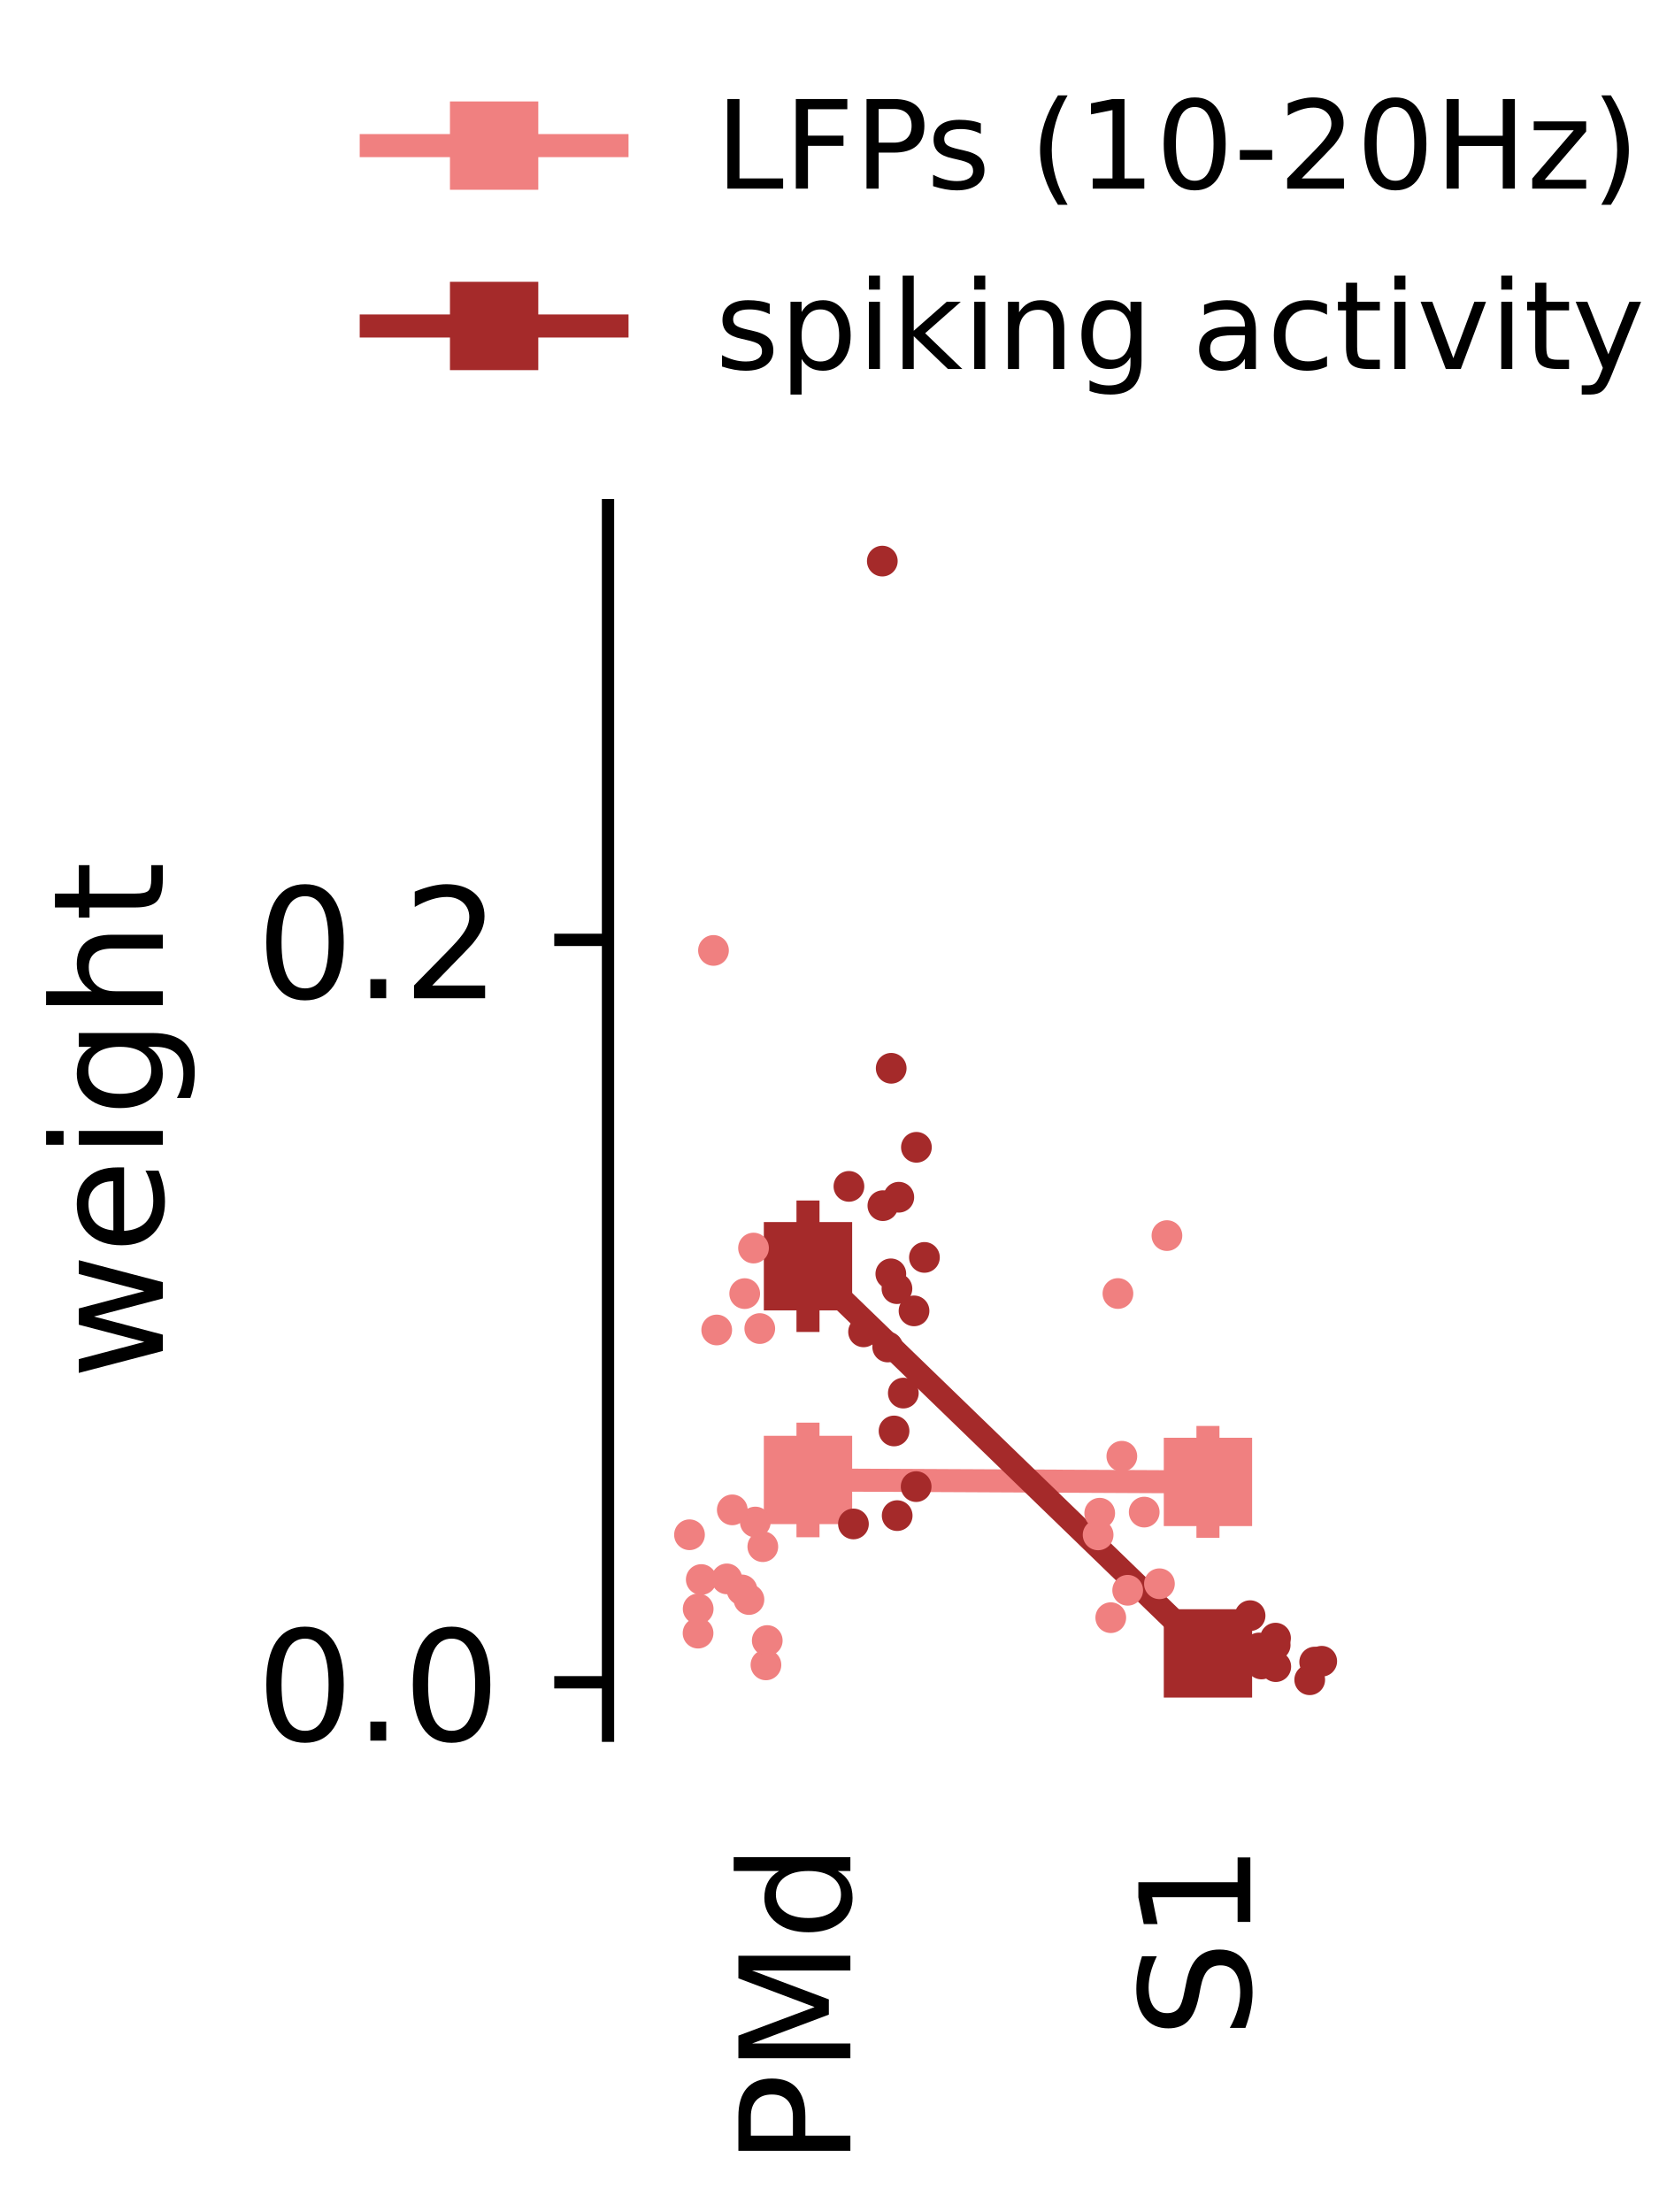
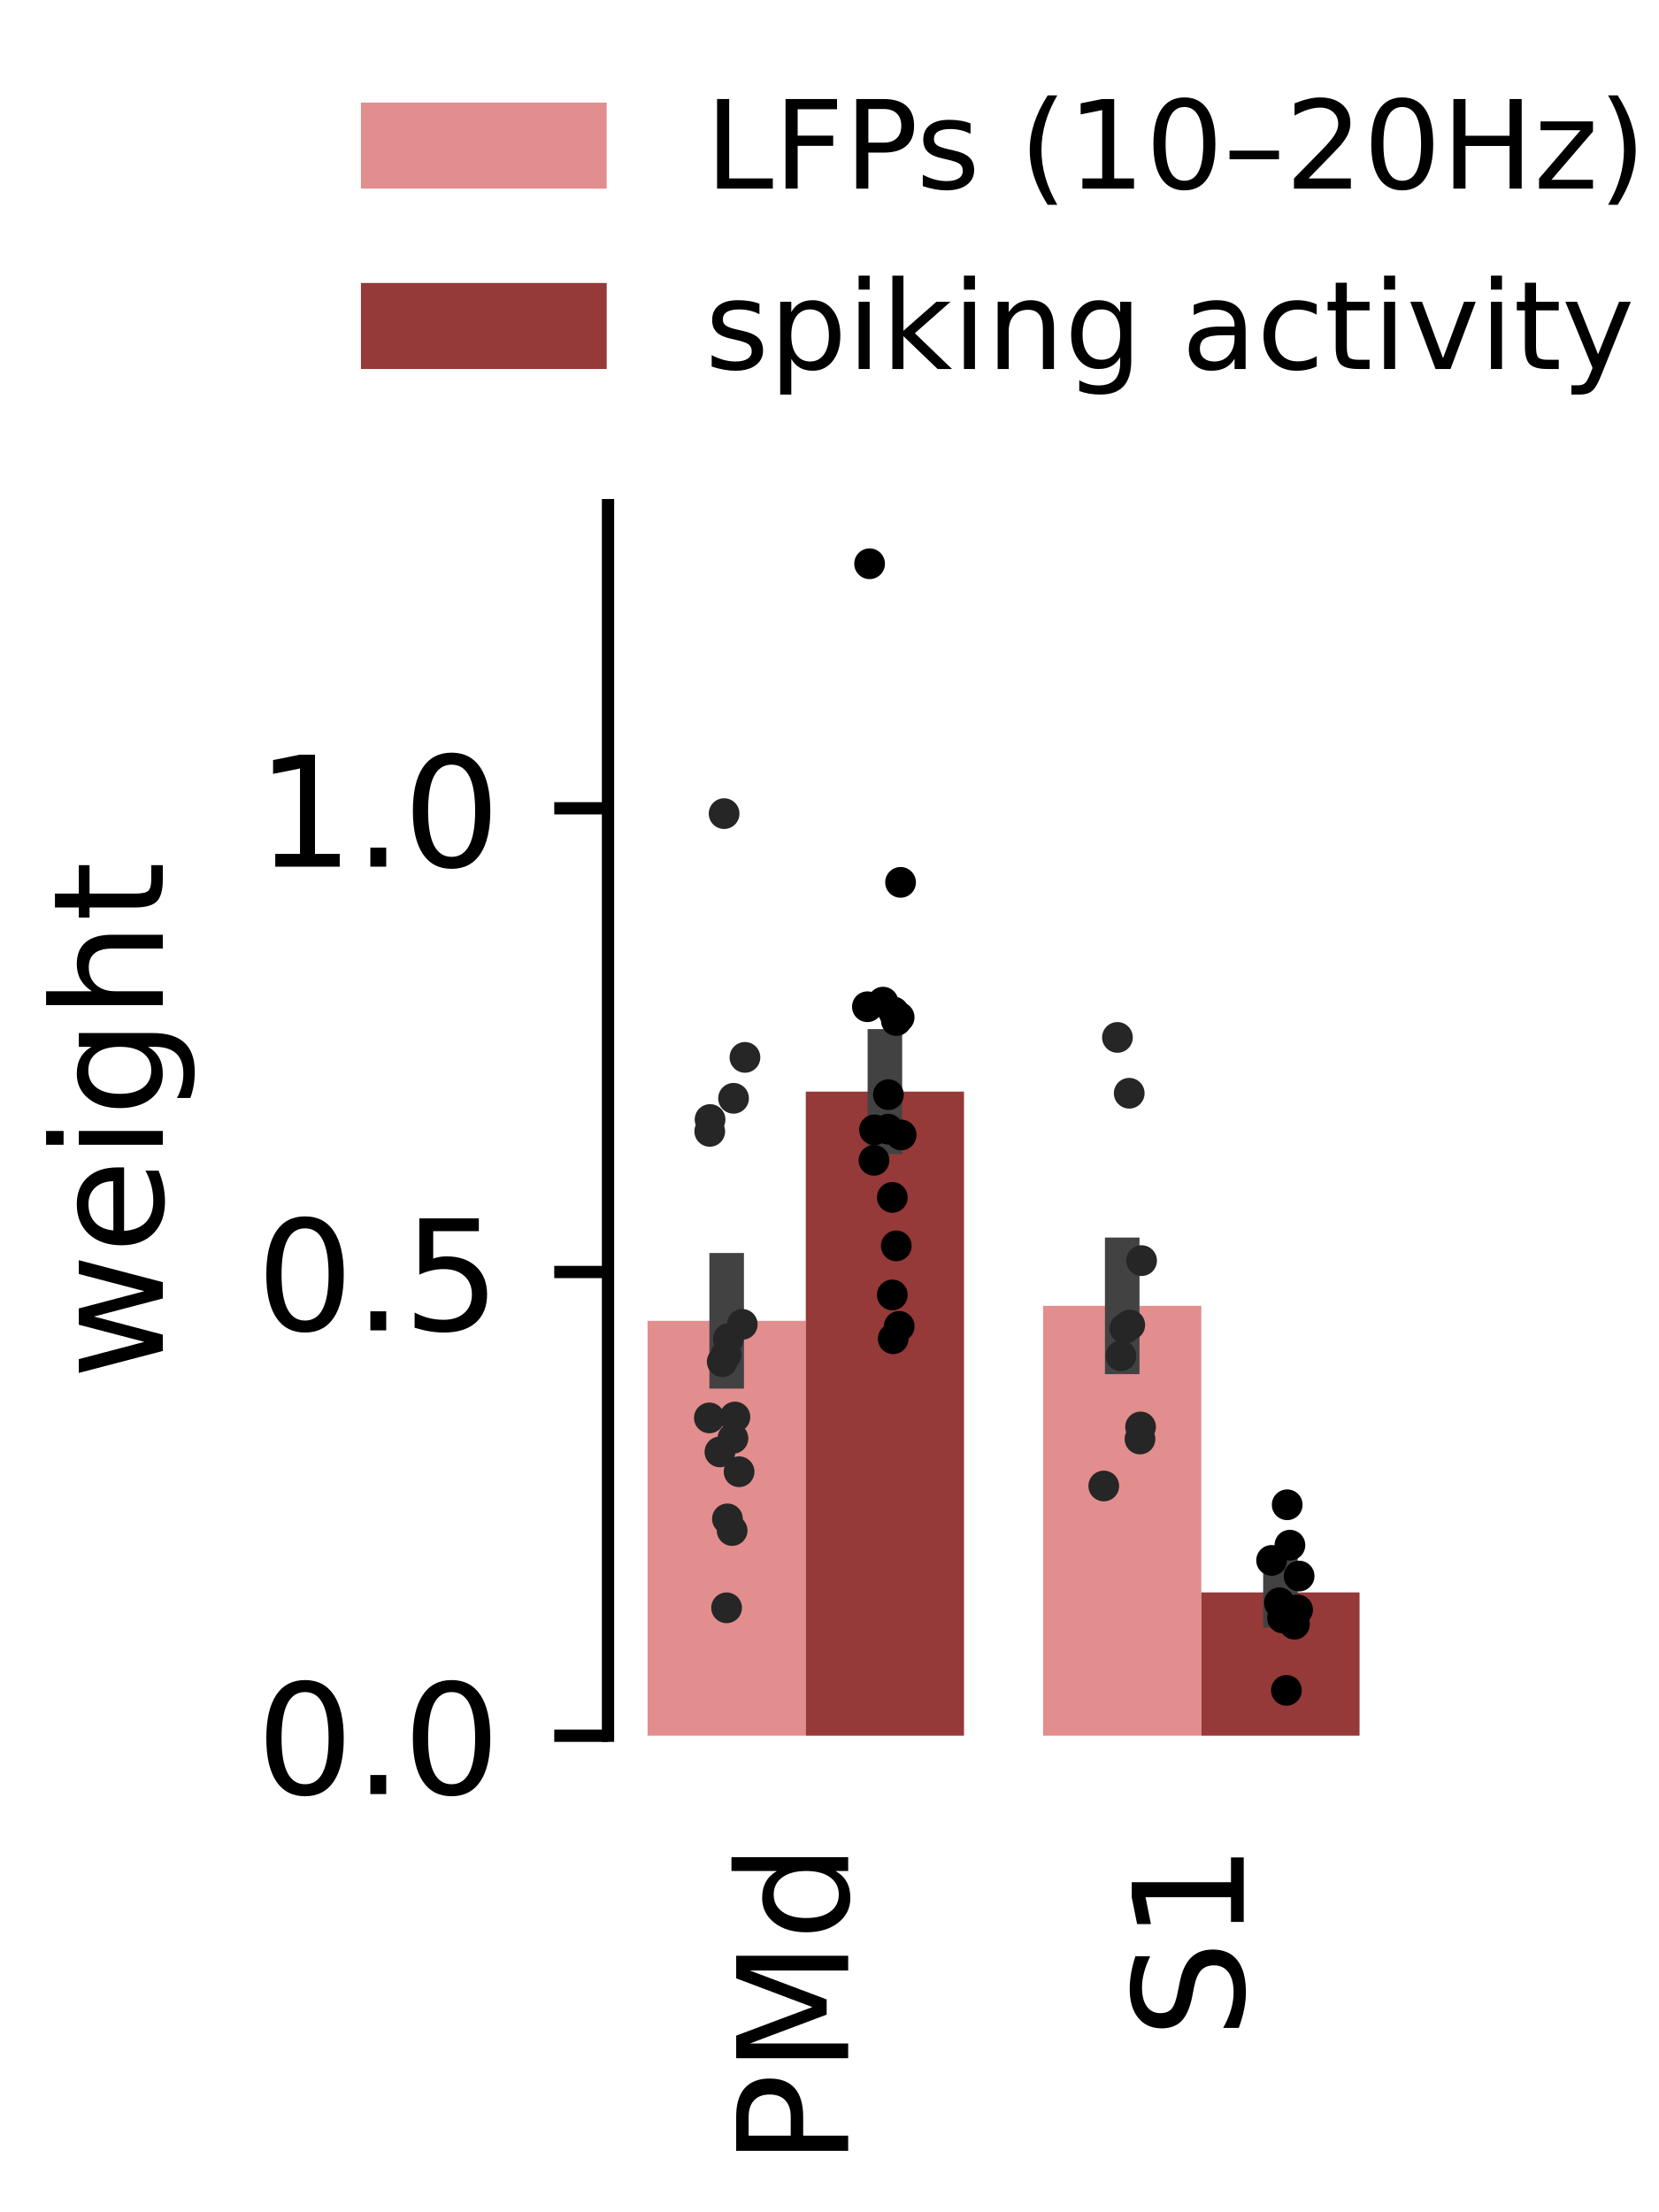
<svg xmlns="http://www.w3.org/2000/svg" xmlns:xlink="http://www.w3.org/1999/xlink" width="108pt" height="144pt" viewBox="0 0 108 144" version="1.1">
  <defs>
    <style type="text/css">*{stroke-linejoin: round; stroke-linecap: butt}</style>
  </defs>
  <g id="figure_1">
    <g id="patch_1">
      <path d="M 0 144  L 108 144  L 108 0  L 0 0  z " style="fill: #ffffff" />
    </g>
    <g id="axes_1">
      <g id="patch_2">
-         <path d="M 39.581 112.994  L 91.656 112.994  L 91.656 32.885  L 39.581 32.885  z " style="fill: #ffffff" />
+         <path d="M 39.581 112.994  L 91.081 112.994  L 91.081 32.885  L 39.581 32.885  z " style="fill: #ffffff" />
+       </g>
+       <g id="patch_3">
+         <path d="M 42.156 112.994  L 52.456 112.994  L 52.456 85.984  L 42.156 85.984  z " clip-path="url(#pec67ded421)" style="fill: #e28e8e" />
+       </g>
+       <g id="patch_4">
+         <path d="M 67.906 112.994  L 78.206 112.994  L 78.206 85.01  L 67.906 85.01  z " clip-path="url(#pec67ded421)" style="fill: #e28e8e" />
+       </g>
+       <g id="patch_5">
+         <path d="M 52.456 112.994  L 62.756 112.994  L 62.756 71.062  L 52.456 71.062  z " clip-path="url(#pec67ded421)" style="fill: #963939" />
+       </g>
+       <g id="patch_6">
+         <path d="M 78.206 112.994  L 88.506 112.994  L 88.506 103.664  L 78.206 103.664  z " clip-path="url(#pec67ded421)" style="fill: #963939" />
+       </g>
+       <g id="patch_7">
+         <path d="M 52.456 112.994  L 52.456 112.994  L 52.456 112.994  L 52.456 112.994  z " clip-path="url(#pec67ded421)" style="fill: #e28e8e" />
+       </g>
+       <g id="patch_8">
+         <path d="M 52.456 112.994  L 52.456 112.994  L 52.456 112.994  L 52.456 112.994  z " clip-path="url(#pec67ded421)" style="fill: #963939" />
      </g>
      <g id="matplotlib.axis_1">
        <g id="xtick_1">
          <g id="text_1">
-             <g transform="translate(55.35951 140.9998) rotate(-90) scale(0.1 -0.1)">
+             <g transform="translate(55.21584 140.9998) rotate(-90) scale(0.1 -0.1)">
              <defs>
                <path id="DejaVuSans-50" d="M 1259 4147  L 1259 2394  L 2053 2394  Q 2494 2394 2734 2622  Q 2975 2850 2975 3272  Q 2975 3691 2734 3919  Q 2494 4147 2053 4147  L 1259 4147  z M 628 4666  L 2053 4666  Q 2838 4666 3239 4311  Q 3641 3956 3641 3272  Q 3641 2581 3239 2228  Q 2838 1875 2053 1875  L 1259 1875  L 1259 0  L 628 0  L 628 4666  z " transform="scale(0.015625)" />
                <path id="DejaVuSans-4d" d="M 628 4666  L 1569 4666  L 2759 1491  L 3956 4666  L 4897 4666  L 4897 0  L 4281 0  L 4281 4097  L 3078 897  L 2444 897  L 1241 4097  L 1241 0  L 628 0  L 628 4666  z " transform="scale(0.015625)" />
                <path id="DejaVuSans-64" d="M 2906 2969  L 2906 4863  L 3481 4863  L 3481 0  L 2906 0  L 2906 525  Q 2725 213 2448 61  Q 2172 -91 1784 -91  Q 1150 -91 751 415  Q 353 922 353 1747  Q 353 2572 751 3078  Q 1150 3584 1784 3584  Q 2172 3584 2448 3432  Q 2725 3281 2906 2969  z M 947 1747  Q 947 1113 1208 752  Q 1469 391 1925 391  Q 2381 391 2643 752  Q 2906 1113 2906 1747  Q 2906 2381 2643 2742  Q 2381 3103 1925 3103  Q 1469 3103 1208 2742  Q 947 2381 947 1747  z " transform="scale(0.015625)" />
              </defs>
              <use xlink:href="#DejaVuSans-50" />
              <use xlink:href="#DejaVuSans-4d" transform="translate(60.30273 0)" />
              <use xlink:href="#DejaVuSans-64" transform="translate(146.582 0)" />
            </g>
          </g>
        </g>
        <g id="xtick_2">
          <g id="text_2">
-             <g transform="translate(81.39681 132.7044) rotate(-90) scale(0.1 -0.1)">
+             <g transform="translate(80.96579 132.7044) rotate(-90) scale(0.1 -0.1)">
              <defs>
                <path id="DejaVuSans-53" d="M 3425 4513  L 3425 3897  Q 3066 4069 2747 4153  Q 2428 4238 2131 4238  Q 1616 4238 1336 4038  Q 1056 3838 1056 3469  Q 1056 3159 1242 3001  Q 1428 2844 1947 2747  L 2328 2669  Q 3034 2534 3370 2195  Q 3706 1856 3706 1288  Q 3706 609 3251 259  Q 2797 -91 1919 -91  Q 1588 -91 1214 -16  Q 841 59 441 206  L 441 856  Q 825 641 1194 531  Q 1563 422 1919 422  Q 2459 422 2753 634  Q 3047 847 3047 1241  Q 3047 1584 2836 1778  Q 2625 1972 2144 2069  L 1759 2144  Q 1053 2284 737 2584  Q 422 2884 422 3419  Q 422 4038 858 4394  Q 1294 4750 2059 4750  Q 2388 4750 2728 4690  Q 3069 4631 3425 4513  z " transform="scale(0.015625)" />
                <path id="DejaVuSans-31" d="M 794 531  L 1825 531  L 1825 4091  L 703 3866  L 703 4441  L 1819 4666  L 2450 4666  L 2450 531  L 3481 531  L 3481 0  L 794 0  L 794 531  z " transform="scale(0.015625)" />
              </defs>
              <use xlink:href="#DejaVuSans-53" />
              <use xlink:href="#DejaVuSans-31" transform="translate(63.47656 0)" />
            </g>
          </g>
        </g>
      </g>
      <g id="matplotlib.axis_2">
        <g id="ytick_1">
          <g id="line2d_1">
            <defs>
-               <path id="m9d440f00d6" d="M 0 0  L -3.5 0  " style="stroke: #000000; stroke-width: 0.8" />
+               <path id="m2a2f7a1c0d" d="M 0 0  L -3.5 0  " style="stroke: #000000; stroke-width: 0.8" />
            </defs>
            <g>
-               <use xlink:href="#m9d440f00d6" x="39.581" y="109.515" style="stroke: #000000; stroke-width: 0.8" />
+               <use xlink:href="#m2a2f7a1c0d" x="39.581" y="112.994" style="stroke: #000000; stroke-width: 0.8" />
            </g>
          </g>
          <g id="text_3">
-             <g transform="translate(16.67836 113.3145) scale(0.1 -0.1)">
+             <g transform="translate(16.67836 116.7927) scale(0.1 -0.1)">
              <defs>
                <path id="DejaVuSans-30" d="M 2034 4250  Q 1547 4250 1301 3770  Q 1056 3291 1056 2328  Q 1056 1369 1301 889  Q 1547 409 2034 409  Q 2525 409 2770 889  Q 3016 1369 3016 2328  Q 3016 3291 2770 3770  Q 2525 4250 2034 4250  z M 2034 4750  Q 2819 4750 3233 4129  Q 3647 3509 3647 2328  Q 3647 1150 3233 529  Q 2819 -91 2034 -91  Q 1250 -91 836 529  Q 422 1150 422 2328  Q 422 3509 836 4129  Q 1250 4750 2034 4750  z " transform="scale(0.015625)" />
                <path id="DejaVuSans-2e" d="M 684 794  L 1344 794  L 1344 0  L 684 0  L 684 794  z " transform="scale(0.015625)" />
              </defs>
              <use xlink:href="#DejaVuSans-30" />
              <use xlink:href="#DejaVuSans-2e" transform="translate(63.62305 0)" />
              <use xlink:href="#DejaVuSans-30" transform="translate(95.41016 0)" />
            </g>
          </g>
        </g>
        <g id="ytick_2">
          <g id="line2d_2">
            <g>
-               <use xlink:href="#m9d440f00d6" x="39.581" y="61.184" style="stroke: #000000; stroke-width: 0.8" />
+               <use xlink:href="#m2a2f7a1c0d" x="39.581" y="82.807" style="stroke: #000000; stroke-width: 0.8" />
            </g>
          </g>
          <g id="text_4">
-             <g transform="translate(16.67836 64.98273) scale(0.1 -0.1)">
+             <g transform="translate(16.67836 86.60606) scale(0.1 -0.1)">
              <defs>
-                 <path id="DejaVuSans-32" d="M 1228 531  L 3431 531  L 3431 0  L 469 0  L 469 531  Q 828 903 1448 1529  Q 2069 2156 2228 2338  Q 2531 2678 2651 2914  Q 2772 3150 2772 3378  Q 2772 3750 2511 3984  Q 2250 4219 1831 4219  Q 1534 4219 1204 4116  Q 875 4013 500 3803  L 500 4441  Q 881 4594 1212 4672  Q 1544 4750 1819 4750  Q 2544 4750 2975 4387  Q 3406 4025 3406 3419  Q 3406 3131 3298 2873  Q 3191 2616 2906 2266  Q 2828 2175 2409 1742  Q 1991 1309 1228 531  z " transform="scale(0.015625)" />
+                 <path id="DejaVuSans-35" d="M 691 4666  L 3169 4666  L 3169 4134  L 1269 4134  L 1269 2991  Q 1406 3038 1543 3061  Q 1681 3084 1819 3084  Q 2600 3084 3056 2656  Q 3513 2228 3513 1497  Q 3513 744 3044 326  Q 2575 -91 1722 -91  Q 1428 -91 1123 -41  Q 819 9 494 109  L 494 744  Q 775 591 1075 516  Q 1375 441 1709 441  Q 2250 441 2565 725  Q 2881 1009 2881 1497  Q 2881 1984 2565 2268  Q 2250 2553 1709 2553  Q 1456 2553 1204 2497  Q 953 2441 691 2322  L 691 4666  z " transform="scale(0.015625)" />
              </defs>
              <use xlink:href="#DejaVuSans-30" />
              <use xlink:href="#DejaVuSans-2e" transform="translate(63.62305 0)" />
-               <use xlink:href="#DejaVuSans-32" transform="translate(95.41016 0)" />
-             </g>
-           </g>
-         </g>
-         <g id="text_5">
+               <use xlink:href="#DejaVuSans-35" transform="translate(95.41016 0)" />
+             </g>
+           </g>
+         </g>
+         <g id="ytick_3">
+           <g id="line2d_3">
+             <g>
+               <use xlink:href="#m2a2f7a1c0d" x="39.581" y="52.62" style="stroke: #000000; stroke-width: 0.8" />
+             </g>
+           </g>
+           <g id="text_5">
+             <g transform="translate(16.67836 56.41938) scale(0.1 -0.1)">
+               <use xlink:href="#DejaVuSans-31" />
+               <use xlink:href="#DejaVuSans-2e" transform="translate(63.62305 0)" />
+               <use xlink:href="#DejaVuSans-30" transform="translate(95.41016 0)" />
+             </g>
+           </g>
+         </g>
+         <g id="text_6">
          <g transform="translate(10.59868 89.79719) rotate(-90) scale(0.1 -0.1)">
            <defs>
              <path id="DejaVuSans-77" d="M 269 3500  L 844 3500  L 1563 769  L 2278 3500  L 2956 3500  L 3675 769  L 4391 3500  L 4966 3500  L 4050 0  L 3372 0  L 2619 2869  L 1863 0  L 1184 0  L 269 3500  z " transform="scale(0.015625)" />
              <path id="DejaVuSans-65" d="M 3597 1894  L 3597 1613  L 953 1613  Q 991 1019 1311 708  Q 1631 397 2203 397  Q 2534 397 2845 478  Q 3156 559 3463 722  L 3463 178  Q 3153 47 2828 -22  Q 2503 -91 2169 -91  Q 1331 -91 842 396  Q 353 884 353 1716  Q 353 2575 817 3079  Q 1281 3584 2069 3584  Q 2775 3584 3186 3129  Q 3597 2675 3597 1894  z M 3022 2063  Q 3016 2534 2758 2815  Q 2500 3097 2075 3097  Q 1594 3097 1305 2825  Q 1016 2553 972 2059  L 3022 2063  z " transform="scale(0.015625)" />
              <path id="DejaVuSans-69" d="M 603 3500  L 1178 3500  L 1178 0  L 603 0  L 603 3500  z M 603 4863  L 1178 4863  L 1178 4134  L 603 4134  L 603 4863  z " transform="scale(0.015625)" />
              <path id="DejaVuSans-67" d="M 2906 1791  Q 2906 2416 2648 2759  Q 2391 3103 1925 3103  Q 1463 3103 1205 2759  Q 947 2416 947 1791  Q 947 1169 1205 825  Q 1463 481 1925 481  Q 2391 481 2648 825  Q 2906 1169 2906 1791  z M 3481 434  Q 3481 -459 3084 -895  Q 2688 -1331 1869 -1331  Q 1566 -1331 1297 -1286  Q 1028 -1241 775 -1147  L 775 -588  Q 1028 -725 1275 -790  Q 1522 -856 1778 -856  Q 2344 -856 2625 -561  Q 2906 -266 2906 331  L 2906 616  Q 2728 306 2450 153  Q 2172 0 1784 0  Q 1141 0 747 490  Q 353 981 353 1791  Q 353 2603 747 3093  Q 1141 3584 1784 3584  Q 2172 3584 2450 3431  Q 2728 3278 2906 2969  L 2906 3500  L 3481 3500  L 3481 434  z " transform="scale(0.015625)" />
              <path id="DejaVuSans-68" d="M 3513 2113  L 3513 0  L 2938 0  L 2938 2094  Q 2938 2591 2744 2837  Q 2550 3084 2163 3084  Q 1697 3084 1428 2787  Q 1159 2491 1159 1978  L 1159 0  L 581 0  L 581 4863  L 1159 4863  L 1159 2956  Q 1366 3272 1645 3428  Q 1925 3584 2291 3584  Q 2894 3584 3203 3211  Q 3513 2838 3513 2113  z " transform="scale(0.015625)" />
              <path id="DejaVuSans-74" d="M 1172 4494  L 1172 3500  L 2356 3500  L 2356 3053  L 1172 3053  L 1172 1153  Q 1172 725 1289 603  Q 1406 481 1766 481  L 2356 481  L 2356 0  L 1766 0  Q 1100 0 847 248  Q 594 497 594 1153  L 594 3053  L 172 3053  L 172 3500  L 594 3500  L 594 4494  L 1172 4494  z " transform="scale(0.015625)" />
            </defs>
            <use xlink:href="#DejaVuSans-77" />
            <use xlink:href="#DejaVuSans-65" transform="translate(81.78711 0)" />
            <use xlink:href="#DejaVuSans-69" transform="translate(143.3105 0)" />
            <use xlink:href="#DejaVuSans-67" transform="translate(171.0938 0)" />
            <use xlink:href="#DejaVuSans-68" transform="translate(234.5703 0)" />
            <use xlink:href="#DejaVuSans-74" transform="translate(297.9492 0)" />
          </g>
        </g>
      </g>
-       <g id="line2d_3">
-         <path d="M 52.6 96.344  L 78.637 96.472  " clip-path="url(#pcd69054e1a)" style="fill: none; stroke: #f08080; stroke-width: 1.5; stroke-linecap: square" />
-         <defs>
-           <path id="m5f58860f08" d="M -2.5 2.5  L 2.5 2.5  L 2.5 -2.5  L -2.5 -2.5  z " style="stroke: #f08080; stroke-width: 0.75; stroke-linejoin: miter" />
-         </defs>
-         <g clip-path="url(#pcd69054e1a)">
-           <use xlink:href="#m5f58860f08" x="52.6" y="96.344" style="fill: #f08080; stroke: #f08080; stroke-width: 0.75; stroke-linejoin: miter" />
-           <use xlink:href="#m5f58860f08" x="78.637" y="96.472" style="fill: #f08080; stroke: #f08080; stroke-width: 0.75; stroke-linejoin: miter" />
-         </g>
-       </g>
-       <g id="LineCollection_1">
-         <path d="M 52.6 99.326  L 52.6 93.363  " clip-path="url(#pcd69054e1a)" style="fill: none; stroke: #f08080; stroke-width: 1.5; stroke-linecap: square" />
-         <path d="M 78.637 99.364  L 78.637 93.58  " clip-path="url(#pcd69054e1a)" style="fill: none; stroke: #f08080; stroke-width: 1.5; stroke-linecap: square" />
-       </g>
      <g id="line2d_4">
-         <path d="M 52.6 82.431  L 78.637 107.635  " clip-path="url(#pcd69054e1a)" style="fill: none; stroke: #a52a2a; stroke-width: 1.5; stroke-linecap: square" />
-         <defs>
-           <path id="mee230d3ed7" d="M -2.5 2.5  L 2.5 2.5  L 2.5 -2.5  L -2.5 -2.5  z " style="stroke: #a52a2a; stroke-width: 0.75; stroke-linejoin: miter" />
-         </defs>
-         <g clip-path="url(#pcd69054e1a)">
-           <use xlink:href="#mee230d3ed7" x="52.6" y="82.431" style="fill: #a52a2a; stroke: #a52a2a; stroke-width: 0.75; stroke-linejoin: miter" />
-           <use xlink:href="#mee230d3ed7" x="78.637" y="107.635" style="fill: #a52a2a; stroke: #a52a2a; stroke-width: 0.75; stroke-linejoin: miter" />
-         </g>
-       </g>
-       <g id="LineCollection_2">
-         <path d="M 52.6 85.96  L 52.6 78.902  " clip-path="url(#pcd69054e1a)" style="fill: none; stroke: #a52a2a; stroke-width: 1.5; stroke-linecap: square" />
-         <path d="M 78.637 108.046  L 78.637 107.223  " clip-path="url(#pcd69054e1a)" style="fill: none; stroke: #a52a2a; stroke-width: 1.5; stroke-linecap: square" />
-       </g>
-       <g id="line2d_5" />
-       <g id="line2d_6" />
-       <g id="line2d_7" />
-       <g id="line2d_8" />
-       <g id="patch_3">
+         <path d="M 47.306 89.272  L 47.306 82.696  " clip-path="url(#pec67ded421)" style="fill: none; stroke: #424242; stroke-width: 2.25; stroke-linecap: square" />
+       </g>
+       <g id="line2d_5">
+         <path d="M 73.056 88.332  L 73.056 81.687  " clip-path="url(#pec67ded421)" style="fill: none; stroke: #424242; stroke-width: 2.25; stroke-linecap: square" />
+       </g>
+       <g id="line2d_6">
+         <path d="M 57.606 74.007  L 57.606 68.118  " clip-path="url(#pec67ded421)" style="fill: none; stroke: #424242; stroke-width: 2.25; stroke-linecap: square" />
+       </g>
+       <g id="line2d_7">
+         <path d="M 83.356 104.824  L 83.356 102.504  " clip-path="url(#pec67ded421)" style="fill: none; stroke: #424242; stroke-width: 2.25; stroke-linecap: square" />
+       </g>
+       <g id="patch_9">
        <path d="M 39.581 112.994  L 39.581 32.885  " style="fill: none; stroke: #000000; stroke-width: 0.8; stroke-linejoin: miter; stroke-linecap: square" />
      </g>
      <g id="PathCollection_1">
        <defs>
-           <path id="C0_0_4ac25f9474" d="M 0 1  C 0.265 1 0.52 0.895 0.707 0.707  C 0.895 0.52 1 0.265 1 -0  C 1 -0.265 0.895 -0.52 0.707 -0.707  C 0.52 -0.895 0.265 -1 0 -1  C -0.265 -1 -0.52 -0.895 -0.707 -0.707  C -0.895 -0.52 -1 -0.265 -1 0  C -1 0.265 -0.895 0.52 -0.707 0.707  C -0.52 0.895 -0.265 1 0 1  z " />
+           <path id="C0_0_8ddcbd3fcf" d="M 0 1  C 0.265 1 0.52 0.895 0.707 0.707  C 0.895 0.52 1 0.265 1 -0  C 1 -0.265 0.895 -0.52 0.707 -0.707  C 0.52 -0.895 0.265 -1 0 -1  C -0.265 -1 -0.52 -0.895 -0.707 -0.707  C -0.895 -0.52 -1 -0.265 -1 0  C -1 0.265 -0.895 0.52 -0.707 0.707  C -0.52 0.895 -0.265 1 0 1  z " />
        </defs>
-         <g clip-path="url(#pcd69054e1a)">
-           <use xlink:href="#C0_0_4ac25f9474" x="44.886" y="99.912" style="fill: #f08080" />
-         </g>
-         <g clip-path="url(#pcd69054e1a)">
-           <use xlink:href="#C0_0_4ac25f9474" x="49.171" y="99.083" style="fill: #f08080" />
-         </g>
-         <g clip-path="url(#pcd69054e1a)">
-           <use xlink:href="#C0_0_4ac25f9474" x="48.304" y="103.503" style="fill: #f08080" />
-         </g>
-         <g clip-path="url(#pcd69054e1a)">
-           <use xlink:href="#C0_0_4ac25f9474" x="45.451" y="104.736" style="fill: #f08080" />
-         </g>
-         <g clip-path="url(#pcd69054e1a)">
-           <use xlink:href="#C0_0_4ac25f9474" x="48.756" y="104.128" style="fill: #f08080" />
-         </g>
-         <g clip-path="url(#pcd69054e1a)">
-           <use xlink:href="#C0_0_4ac25f9474" x="47.671" y="98.292" style="fill: #f08080" />
-         </g>
-         <g clip-path="url(#pcd69054e1a)">
-           <use xlink:href="#C0_0_4ac25f9474" x="48.48" y="84.213" style="fill: #f08080" />
-         </g>
-         <g clip-path="url(#pcd69054e1a)">
-           <use xlink:href="#C0_0_4ac25f9474" x="49.461" y="86.488" style="fill: #f08080" />
-         </g>
-         <g clip-path="url(#pcd69054e1a)">
-           <use xlink:href="#C0_0_4ac25f9474" x="46.658" y="86.581" style="fill: #f08080" />
-         </g>
-         <g clip-path="url(#pcd69054e1a)">
-           <use xlink:href="#C0_0_4ac25f9474" x="49.054" y="81.248" style="fill: #f08080" />
-         </g>
-         <g clip-path="url(#pcd69054e1a)">
-           <use xlink:href="#C0_0_4ac25f9474" x="46.448" y="61.873" style="fill: #f08080" />
-         </g>
-         <g clip-path="url(#pcd69054e1a)">
-           <use xlink:href="#C0_0_4ac25f9474" x="47.32" y="102.785" style="fill: #f08080" />
-         </g>
-         <g clip-path="url(#pcd69054e1a)">
-           <use xlink:href="#C0_0_4ac25f9474" x="49.659" y="100.687" style="fill: #f08080" />
-         </g>
-         <g clip-path="url(#pcd69054e1a)">
-           <use xlink:href="#C0_0_4ac25f9474" x="45.652" y="102.827" style="fill: #f08080" />
-         </g>
-         <g clip-path="url(#pcd69054e1a)">
-           <use xlink:href="#C0_0_4ac25f9474" x="45.444" y="106.316" style="fill: #f08080" />
-         </g>
-         <g clip-path="url(#pcd69054e1a)">
-           <use xlink:href="#C0_0_4ac25f9474" x="49.863" y="108.383" style="fill: #f08080" />
-         </g>
-         <g clip-path="url(#pcd69054e1a)">
-           <use xlink:href="#C0_0_4ac25f9474" x="49.948" y="106.799" style="fill: #f08080" />
+         <g clip-path="url(#pec67ded421)">
+           <use xlink:href="#C0_0_8ddcbd3fcf" x="47.27" y="88.19" style="fill: #262626" />
+         </g>
+         <g clip-path="url(#pec67ded421)">
+           <use xlink:href="#C0_0_8ddcbd3fcf" x="47.414" y="87.151" style="fill: #262626" />
+         </g>
+         <g clip-path="url(#pec67ded421)">
+           <use xlink:href="#C0_0_8ddcbd3fcf" x="47.714" y="93.636" style="fill: #262626" />
+         </g>
+         <g clip-path="url(#pec67ded421)">
+           <use xlink:href="#C0_0_8ddcbd3fcf" x="48.114" y="95.809" style="fill: #262626" />
+         </g>
+         <g clip-path="url(#pec67ded421)">
+           <use xlink:href="#C0_0_8ddcbd3fcf" x="46.867" y="94.518" style="fill: #262626" />
+         </g>
+         <g clip-path="url(#pec67ded421)">
+           <use xlink:href="#C0_0_8ddcbd3fcf" x="48.321" y="86.215" style="fill: #262626" />
+         </g>
+         <g clip-path="url(#pec67ded421)">
+           <use xlink:href="#C0_0_8ddcbd3fcf" x="47.754" y="71.499" style="fill: #262626" />
+         </g>
+         <g clip-path="url(#pec67ded421)">
+           <use xlink:href="#C0_0_8ddcbd3fcf" x="46.204" y="73.652" style="fill: #262626" />
+         </g>
+         <g clip-path="url(#pec67ded421)">
+           <use xlink:href="#C0_0_8ddcbd3fcf" x="46.225" y="72.88" style="fill: #262626" />
+         </g>
+         <g clip-path="url(#pec67ded421)">
+           <use xlink:href="#C0_0_8ddcbd3fcf" x="48.496" y="68.835" style="fill: #262626" />
+         </g>
+         <g clip-path="url(#pec67ded421)">
+           <use xlink:href="#C0_0_8ddcbd3fcf" x="47.139" y="52.967" style="fill: #262626" />
+         </g>
+         <g clip-path="url(#pec67ded421)">
+           <use xlink:href="#C0_0_8ddcbd3fcf" x="47.843" y="92.246" style="fill: #262626" />
+         </g>
+         <g clip-path="url(#pec67ded421)">
+           <use xlink:href="#C0_0_8ddcbd3fcf" x="47.016" y="88.646" style="fill: #262626" />
+         </g>
+         <g clip-path="url(#pec67ded421)">
+           <use xlink:href="#C0_0_8ddcbd3fcf" x="46.179" y="92.305" style="fill: #262626" />
+         </g>
+         <g clip-path="url(#pec67ded421)">
+           <use xlink:href="#C0_0_8ddcbd3fcf" x="47.356" y="98.878" style="fill: #262626" />
+         </g>
+         <g clip-path="url(#pec67ded421)">
+           <use xlink:href="#C0_0_8ddcbd3fcf" x="47.301" y="104.667" style="fill: #262626" />
+         </g>
+         <g clip-path="url(#pec67ded421)">
+           <use xlink:href="#C0_0_8ddcbd3fcf" x="47.661" y="99.637" style="fill: #262626" />
        </g>
      </g>
      <g id="PathCollection_2">
        <defs>
-           <path id="C1_0_508465bd37" d="M 0 1  C 0.265 1 0.52 0.895 0.707 0.707  C 0.895 0.52 1 0.265 1 -0  C 1 -0.265 0.895 -0.52 0.707 -0.707  C 0.52 -0.895 0.265 -1 0 -1  C -0.265 -1 -0.52 -0.895 -0.707 -0.707  C -0.895 -0.52 -1 -0.265 -1 0  C -1 0.265 -0.895 0.52 -0.707 0.707  C -0.52 0.895 -0.265 1 0 1  z " />
+           <path id="C1_0_95e4bd56b2" d="M 0 1  C 0.265 1 0.52 0.895 0.707 0.707  C 0.895 0.52 1 0.265 1 -0  C 1 -0.265 0.895 -0.52 0.707 -0.707  C 0.52 -0.895 0.265 -1 0 -1  C -0.265 -1 -0.52 -0.895 -0.707 -0.707  C -0.895 -0.52 -1 -0.265 -1 0  C -1 0.265 -0.895 0.52 -0.707 0.707  C -0.52 0.895 -0.265 1 0 1  z " />
        </defs>
-         <g clip-path="url(#pcd69054e1a)">
-           <use xlink:href="#C1_0_508465bd37" x="57.438" y="36.527" style="fill: #a52a2a" />
-         </g>
-         <g clip-path="url(#pcd69054e1a)">
-           <use xlink:href="#C1_0_508465bd37" x="58.017" y="69.545" style="fill: #a52a2a" />
-         </g>
-         <g clip-path="url(#pcd69054e1a)">
-           <use xlink:href="#C1_0_508465bd37" x="58.512" y="77.939" style="fill: #a52a2a" />
-         </g>
-         <g clip-path="url(#pcd69054e1a)">
-           <use xlink:href="#C1_0_508465bd37" x="57.475" y="78.488" style="fill: #a52a2a" />
-         </g>
-         <g clip-path="url(#pcd69054e1a)">
-           <use xlink:href="#C1_0_508465bd37" x="57.79" y="87.688" style="fill: #a52a2a" />
-         </g>
-         <g clip-path="url(#pcd69054e1a)">
-           <use xlink:href="#C1_0_508465bd37" x="58.391" y="83.891" style="fill: #a52a2a" />
-         </g>
-         <g clip-path="url(#pcd69054e1a)">
-           <use xlink:href="#C1_0_508465bd37" x="60.18" y="81.857" style="fill: #a52a2a" />
-         </g>
-         <g clip-path="url(#pcd69054e1a)">
-           <use xlink:href="#C1_0_508465bd37" x="58.202" y="93.155" style="fill: #a52a2a" />
-         </g>
-         <g clip-path="url(#pcd69054e1a)">
-           <use xlink:href="#C1_0_508465bd37" x="55.265" y="77.233" style="fill: #a52a2a" />
-         </g>
-         <g clip-path="url(#pcd69054e1a)">
-           <use xlink:href="#C1_0_508465bd37" x="59.658" y="74.689" style="fill: #a52a2a" />
-         </g>
-         <g clip-path="url(#pcd69054e1a)">
-           <use xlink:href="#C1_0_508465bd37" x="57.993" y="82.927" style="fill: #a52a2a" />
-         </g>
-         <g clip-path="url(#pcd69054e1a)">
-           <use xlink:href="#C1_0_508465bd37" x="56.218" y="86.703" style="fill: #a52a2a" />
-         </g>
-         <g clip-path="url(#pcd69054e1a)">
-           <use xlink:href="#C1_0_508465bd37" x="59.503" y="85.338" style="fill: #a52a2a" />
-         </g>
-         <g clip-path="url(#pcd69054e1a)">
-           <use xlink:href="#C1_0_508465bd37" x="59.641" y="96.778" style="fill: #a52a2a" />
-         </g>
-         <g clip-path="url(#pcd69054e1a)">
-           <use xlink:href="#C1_0_508465bd37" x="55.559" y="99.208" style="fill: #a52a2a" />
-         </g>
-         <g clip-path="url(#pcd69054e1a)">
-           <use xlink:href="#C1_0_508465bd37" x="58.806" y="90.69" style="fill: #a52a2a" />
-         </g>
-         <g clip-path="url(#pcd69054e1a)">
-           <use xlink:href="#C1_0_508465bd37" x="58.406" y="98.666" style="fill: #a52a2a" />
+         <g clip-path="url(#pec67ded421)">
+           <use xlink:href="#C1_0_95e4bd56b2" x="56.61" y="36.7" />
+         </g>
+         <g clip-path="url(#pec67ded421)">
+           <use xlink:href="#C1_0_95e4bd56b2" x="58.626" y="57.442" />
+         </g>
+         <g clip-path="url(#pec67ded421)">
+           <use xlink:href="#C1_0_95e4bd56b2" x="58.535" y="66.224" />
+         </g>
+         <g clip-path="url(#pec67ded421)">
+           <use xlink:href="#C1_0_95e4bd56b2" x="58.351" y="66.438" />
+         </g>
+         <g clip-path="url(#pec67ded421)">
+           <use xlink:href="#C1_0_95e4bd56b2" x="57.809" y="73.51" />
+         </g>
+         <g clip-path="url(#pec67ded421)">
+           <use xlink:href="#C1_0_95e4bd56b2" x="56.929" y="73.553" />
+         </g>
+         <g clip-path="url(#pec67ded421)">
+           <use xlink:href="#C1_0_95e4bd56b2" x="57.484" y="65.238" />
+         </g>
+         <g clip-path="url(#pec67ded421)">
+           <use xlink:href="#C1_0_95e4bd56b2" x="58.347" y="81.105" />
+         </g>
+         <g clip-path="url(#pec67ded421)">
+           <use xlink:href="#C1_0_95e4bd56b2" x="56.467" y="65.538" />
+         </g>
+         <g clip-path="url(#pec67ded421)">
+           <use xlink:href="#C1_0_95e4bd56b2" x="58.175" y="65.879" />
+         </g>
+         <g clip-path="url(#pec67ded421)">
+           <use xlink:href="#C1_0_95e4bd56b2" x="58.663" y="73.885" />
+         </g>
+         <g clip-path="url(#pec67ded421)">
+           <use xlink:href="#C1_0_95e4bd56b2" x="56.896" y="75.537" />
+         </g>
+         <g clip-path="url(#pec67ded421)">
+           <use xlink:href="#C1_0_95e4bd56b2" x="57.834" y="71.264" />
+         </g>
+         <g clip-path="url(#pec67ded421)">
+           <use xlink:href="#C1_0_95e4bd56b2" x="58.089" y="84.298" />
+         </g>
+         <g clip-path="url(#pec67ded421)">
+           <use xlink:href="#C1_0_95e4bd56b2" x="58.148" y="87.15" />
+         </g>
+         <g clip-path="url(#pec67ded421)">
+           <use xlink:href="#C1_0_95e4bd56b2" x="58.09" y="77.951" />
+         </g>
+         <g clip-path="url(#pec67ded421)">
+           <use xlink:href="#C1_0_95e4bd56b2" x="58.538" y="86.344" />
        </g>
      </g>
      <g id="PathCollection_3">
        <defs>
-           <path id="C2_0_9ef0d3899b" d="M 0 1  C 0.265 1 0.52 0.895 0.707 0.707  C 0.895 0.52 1 0.265 1 -0  C 1 -0.265 0.895 -0.52 0.707 -0.707  C 0.52 -0.895 0.265 -1 0 -1  C -0.265 -1 -0.52 -0.895 -0.707 -0.707  C -0.895 -0.52 -1 -0.265 -1 0  C -1 0.265 -0.895 0.52 -0.707 0.707  C -0.52 0.895 -0.265 1 0 1  z " />
+           <path id="C2_0_175c193f56" d="M 0 1  C 0.265 1 0.52 0.895 0.707 0.707  C 0.895 0.52 1 0.265 1 -0  C 1 -0.265 0.895 -0.52 0.707 -0.707  C 0.52 -0.895 0.265 -1 0 -1  C -0.265 -1 -0.52 -0.895 -0.707 -0.707  C -0.895 -0.52 -1 -0.265 -1 0  C -1 0.265 -0.895 0.52 -0.707 0.707  C -0.52 0.895 -0.265 1 0 1  z " />
        </defs>
-         <g clip-path="url(#pcd69054e1a)">
-           <use xlink:href="#C2_0_9ef0d3899b" x="73.412" y="103.526" style="fill: #f08080" />
-         </g>
-         <g clip-path="url(#pcd69054e1a)">
-           <use xlink:href="#C2_0_9ef0d3899b" x="74.488" y="98.437" style="fill: #f08080" />
-         </g>
-         <g clip-path="url(#pcd69054e1a)">
-           <use xlink:href="#C2_0_9ef0d3899b" x="71.488" y="99.92" style="fill: #f08080" />
-         </g>
-         <g clip-path="url(#pcd69054e1a)">
-           <use xlink:href="#C2_0_9ef0d3899b" x="73.031" y="94.801" style="fill: #f08080" />
-         </g>
-         <g clip-path="url(#pcd69054e1a)">
-           <use xlink:href="#C2_0_9ef0d3899b" x="75.479" y="103.101" style="fill: #f08080" />
-         </g>
-         <g clip-path="url(#pcd69054e1a)">
-           <use xlink:href="#C2_0_9ef0d3899b" x="72.777" y="84.207" style="fill: #f08080" />
-         </g>
-         <g clip-path="url(#pcd69054e1a)">
-           <use xlink:href="#C2_0_9ef0d3899b" x="75.967" y="80.437" style="fill: #f08080" />
-         </g>
-         <g clip-path="url(#pcd69054e1a)">
-           <use xlink:href="#C2_0_9ef0d3899b" x="71.591" y="98.509" style="fill: #f08080" />
-         </g>
-         <g clip-path="url(#pcd69054e1a)">
-           <use xlink:href="#C2_0_9ef0d3899b" x="72.311" y="105.31" style="fill: #f08080" />
+         <g clip-path="url(#pec67ded421)">
+           <use xlink:href="#C2_0_175c193f56" x="74.213" y="93.679" style="fill: #262626" />
+         </g>
+         <g clip-path="url(#pec67ded421)">
+           <use xlink:href="#C2_0_175c193f56" x="73.23" y="86.485" style="fill: #262626" />
+         </g>
+         <g clip-path="url(#pec67ded421)">
+           <use xlink:href="#C2_0_175c193f56" x="72.971" y="88.264" style="fill: #262626" />
+         </g>
+         <g clip-path="url(#pec67ded421)">
+           <use xlink:href="#C2_0_175c193f56" x="74.317" y="82.066" style="fill: #262626" />
+         </g>
+         <g clip-path="url(#pec67ded421)">
+           <use xlink:href="#C2_0_175c193f56" x="74.251" y="92.895" style="fill: #262626" />
+         </g>
+         <g clip-path="url(#pec67ded421)">
+           <use xlink:href="#C2_0_175c193f56" x="73.512" y="71.17" style="fill: #262626" />
+         </g>
+         <g clip-path="url(#pec67ded421)">
+           <use xlink:href="#C2_0_175c193f56" x="72.745" y="67.536" style="fill: #262626" />
+         </g>
+         <g clip-path="url(#pec67ded421)">
+           <use xlink:href="#C2_0_175c193f56" x="73.547" y="86.255" style="fill: #262626" />
+         </g>
+         <g clip-path="url(#pec67ded421)">
+           <use xlink:href="#C2_0_175c193f56" x="71.855" y="96.737" style="fill: #262626" />
        </g>
      </g>
      <g id="PathCollection_4">
        <defs>
-           <path id="C3_0_979e529b9c" d="M 0 1  C 0.265 1 0.52 0.895 0.707 0.707  C 0.895 0.52 1 0.265 1 -0  C 1 -0.265 0.895 -0.52 0.707 -0.707  C 0.52 -0.895 0.265 -1 0 -1  C -0.265 -1 -0.52 -0.895 -0.707 -0.707  C -0.895 -0.52 -1 -0.265 -1 0  C -1 0.265 -0.895 0.52 -0.707 0.707  C -0.52 0.895 -0.265 1 0 1  z " />
+           <path id="C3_0_6a90667161" d="M 0 1  C 0.265 1 0.52 0.895 0.707 0.707  C 0.895 0.52 1 0.265 1 -0  C 1 -0.265 0.895 -0.52 0.707 -0.707  C 0.52 -0.895 0.265 -1 0 -1  C -0.265 -1 -0.52 -0.895 -0.707 -0.707  C -0.895 -0.52 -1 -0.265 -1 0  C -1 0.265 -0.895 0.52 -0.707 0.707  C -0.52 0.895 -0.265 1 0 1  z " />
        </defs>
-         <g clip-path="url(#pcd69054e1a)">
-           <use xlink:href="#C3_0_979e529b9c" x="85.585" y="108.2" style="fill: #a52a2a" />
-         </g>
-         <g clip-path="url(#pcd69054e1a)">
-           <use xlink:href="#C3_0_979e529b9c" x="82.12" y="108.324" style="fill: #a52a2a" />
-         </g>
-         <g clip-path="url(#pcd69054e1a)">
-           <use xlink:href="#C3_0_979e529b9c" x="85.262" y="109.352" style="fill: #a52a2a" />
-         </g>
-         <g clip-path="url(#pcd69054e1a)">
-           <use xlink:href="#C3_0_979e529b9c" x="83.013" y="107.089" style="fill: #a52a2a" />
-         </g>
-         <g clip-path="url(#pcd69054e1a)">
-           <use xlink:href="#C3_0_979e529b9c" x="83.036" y="106.641" style="fill: #a52a2a" />
-         </g>
-         <g clip-path="url(#pcd69054e1a)">
-           <use xlink:href="#C3_0_979e529b9c" x="86.044" y="108.147" style="fill: #a52a2a" />
-         </g>
-         <g clip-path="url(#pcd69054e1a)">
-           <use xlink:href="#C3_0_979e529b9c" x="81.38" y="105.179" style="fill: #a52a2a" />
-         </g>
-         <g clip-path="url(#pcd69054e1a)">
-           <use xlink:href="#C3_0_979e529b9c" x="81.959" y="107.284" style="fill: #a52a2a" />
-         </g>
-         <g clip-path="url(#pcd69054e1a)">
-           <use xlink:href="#C3_0_979e529b9c" x="83.052" y="108.497" style="fill: #a52a2a" />
+         <g clip-path="url(#pec67ded421)">
+           <use xlink:href="#C3_0_6a90667161" x="83.291" y="104.341" />
+         </g>
+         <g clip-path="url(#pec67ded421)">
+           <use xlink:href="#C3_0_6a90667161" x="84.472" y="104.802" />
+         </g>
+         <g clip-path="url(#pec67ded421)">
+           <use xlink:href="#C3_0_6a90667161" x="83.745" y="110.041" />
+         </g>
+         <g clip-path="url(#pec67ded421)">
+           <use xlink:href="#C3_0_6a90667161" x="82.781" y="101.581" />
+         </g>
+         <g clip-path="url(#pec67ded421)">
+           <use xlink:href="#C3_0_6a90667161" x="83.973" y="100.59" />
+         </g>
+         <g clip-path="url(#pec67ded421)">
+           <use xlink:href="#C3_0_6a90667161" x="83.492" y="105.327" />
+         </g>
+         <g clip-path="url(#pec67ded421)">
+           <use xlink:href="#C3_0_6a90667161" x="83.796" y="97.96" />
+         </g>
+         <g clip-path="url(#pec67ded421)">
+           <use xlink:href="#C3_0_6a90667161" x="84.571" y="102.599" />
+         </g>
+         <g clip-path="url(#pec67ded421)">
+           <use xlink:href="#C3_0_6a90667161" x="84.269" y="105.734" />
        </g>
      </g>
      <g id="legend_1">
-         <g id="line2d_9">
-           <path d="M 24.167 9.479  L 32.167 9.479  L 40.167 9.479  " style="fill: none; stroke: #f08080; stroke-width: 1.5; stroke-linecap: square" />
-           <g>
-             <use xlink:href="#m5f58860f08" x="32.167" y="9.479" style="fill: #f08080; stroke: #f08080; stroke-width: 0.75; stroke-linejoin: miter" />
-           </g>
-         </g>
-         <g id="text_6">
-           <g transform="translate(46.56691 12.27899) scale(0.08 -0.08)">
+         <g id="patch_10">
+           <path d="M 23.496 12.279  L 39.496 12.279  L 39.496 6.679  L 23.496 6.679  z " style="fill: #e28e8e" />
+         </g>
+         <g id="text_7">
+           <g transform="translate(45.89644 12.27899) scale(0.08 -0.08)">
            <defs>
              <path id="DejaVuSans-4c" d="M 628 4666  L 1259 4666  L 1259 531  L 3531 531  L 3531 0  L 628 0  L 628 4666  z " transform="scale(0.015625)" />
              <path id="DejaVuSans-46" d="M 628 4666  L 3309 4666  L 3309 4134  L 1259 4134  L 1259 2759  L 3109 2759  L 3109 2228  L 1259 2228  L 1259 0  L 628 0  L 628 4666  z " transform="scale(0.015625)" />
              <path id="DejaVuSans-73" d="M 2834 3397  L 2834 2853  Q 2591 2978 2328 3040  Q 2066 3103 1784 3103  Q 1356 3103 1142 2972  Q 928 2841 928 2578  Q 928 2378 1081 2264  Q 1234 2150 1697 2047  L 1894 2003  Q 2506 1872 2764 1633  Q 3022 1394 3022 966  Q 3022 478 2636 193  Q 2250 -91 1575 -91  Q 1294 -91 989 -36  Q 684 19 347 128  L 347 722  Q 666 556 975 473  Q 1284 391 1588 391  Q 1994 391 2212 530  Q 2431 669 2431 922  Q 2431 1156 2273 1281  Q 2116 1406 1581 1522  L 1381 1569  Q 847 1681 609 1914  Q 372 2147 372 2553  Q 372 3047 722 3315  Q 1072 3584 1716 3584  Q 2034 3584 2315 3537  Q 2597 3491 2834 3397  z " transform="scale(0.015625)" />
              <path id="DejaVuSans-20" transform="scale(0.015625)" />
              <path id="DejaVuSans-28" d="M 1984 4856  Q 1566 4138 1362 3434  Q 1159 2731 1159 2009  Q 1159 1288 1364 580  Q 1569 -128 1984 -844  L 1484 -844  Q 1016 -109 783 600  Q 550 1309 550 2009  Q 550 2706 781 3412  Q 1013 4119 1484 4856  L 1984 4856  z " transform="scale(0.015625)" />
-               <path id="DejaVuSans-2d" d="M 313 2009  L 1997 2009  L 1997 1497  L 313 1497  L 313 2009  z " transform="scale(0.015625)" />
+               <path id="DejaVuSans-2013" d="M 313 1978  L 2888 1978  L 2888 1528  L 313 1528  L 313 1978  z " transform="scale(0.015625)" />
+               <path id="DejaVuSans-32" d="M 1228 531  L 3431 531  L 3431 0  L 469 0  L 469 531  Q 828 903 1448 1529  Q 2069 2156 2228 2338  Q 2531 2678 2651 2914  Q 2772 3150 2772 3378  Q 2772 3750 2511 3984  Q 2250 4219 1831 4219  Q 1534 4219 1204 4116  Q 875 4013 500 3803  L 500 4441  Q 881 4594 1212 4672  Q 1544 4750 1819 4750  Q 2544 4750 2975 4387  Q 3406 4025 3406 3419  Q 3406 3131 3298 2873  Q 3191 2616 2906 2266  Q 2828 2175 2409 1742  Q 1991 1309 1228 531  z " transform="scale(0.015625)" />
              <path id="DejaVuSans-48" d="M 628 4666  L 1259 4666  L 1259 2753  L 3553 2753  L 3553 4666  L 4184 4666  L 4184 0  L 3553 0  L 3553 2222  L 1259 2222  L 1259 0  L 628 0  L 628 4666  z " transform="scale(0.015625)" />
              <path id="DejaVuSans-7a" d="M 353 3500  L 3084 3500  L 3084 2975  L 922 459  L 3084 459  L 3084 0  L 275 0  L 275 525  L 2438 3041  L 353 3041  L 353 3500  z " transform="scale(0.015625)" />
              <path id="DejaVuSans-29" d="M 513 4856  L 1013 4856  Q 1481 4119 1714 3412  Q 1947 2706 1947 2009  Q 1947 1309 1714 600  Q 1481 -109 1013 -844  L 513 -844  Q 928 -128 1133 580  Q 1338 1288 1338 2009  Q 1338 2731 1133 3434  Q 928 4138 513 4856  z " transform="scale(0.015625)" />
            </defs>
            <use xlink:href="#DejaVuSans-4c" />
            <use xlink:href="#DejaVuSans-46" transform="translate(55.71289 0)" />
            <use xlink:href="#DejaVuSans-50" transform="translate(113.2324 0)" />
            <use xlink:href="#DejaVuSans-73" transform="translate(171.7852 0)" />
            <use xlink:href="#DejaVuSans-20" transform="translate(223.8848 0)" />
            <use xlink:href="#DejaVuSans-28" transform="translate(255.6719 0)" />
            <use xlink:href="#DejaVuSans-31" transform="translate(294.6855 0)" />
            <use xlink:href="#DejaVuSans-30" transform="translate(358.3086 0)" />
-             <use xlink:href="#DejaVuSans-2d" transform="translate(421.9316 0)" />
-             <use xlink:href="#DejaVuSans-32" transform="translate(458.0156 0)" />
-             <use xlink:href="#DejaVuSans-30" transform="translate(521.6387 0)" />
-             <use xlink:href="#DejaVuSans-48" transform="translate(585.2617 0)" />
-             <use xlink:href="#DejaVuSans-7a" transform="translate(660.457 0)" />
-             <use xlink:href="#DejaVuSans-29" transform="translate(712.9473 0)" />
-           </g>
-         </g>
-         <g id="line2d_10">
-           <path d="M 24.167 21.221  L 32.167 21.221  L 40.167 21.221  " style="fill: none; stroke: #a52a2a; stroke-width: 1.5; stroke-linecap: square" />
-           <g>
-             <use xlink:href="#mee230d3ed7" x="32.167" y="21.221" style="fill: #a52a2a; stroke: #a52a2a; stroke-width: 0.75; stroke-linejoin: miter" />
-           </g>
-         </g>
-         <g id="text_7">
-           <g transform="translate(46.56691 24.02149) scale(0.08 -0.08)">
+             <use xlink:href="#DejaVuSans-2013" transform="translate(421.9316 0)" />
+             <use xlink:href="#DejaVuSans-32" transform="translate(471.9316 0)" />
+             <use xlink:href="#DejaVuSans-30" transform="translate(535.5547 0)" />
+             <use xlink:href="#DejaVuSans-48" transform="translate(599.1777 0)" />
+             <use xlink:href="#DejaVuSans-7a" transform="translate(674.373 0)" />
+             <use xlink:href="#DejaVuSans-29" transform="translate(726.8633 0)" />
+           </g>
+         </g>
+         <g id="patch_11">
+           <path d="M 23.496 24.021  L 39.496 24.021  L 39.496 18.421  L 23.496 18.421  z " style="fill: #963939" />
+         </g>
+         <g id="text_8">
+           <g transform="translate(45.89644 24.02149) scale(0.08 -0.08)">
            <defs>
              <path id="DejaVuSans-70" d="M 1159 525  L 1159 -1331  L 581 -1331  L 581 3500  L 1159 3500  L 1159 2969  Q 1341 3281 1617 3432  Q 1894 3584 2278 3584  Q 2916 3584 3314 3078  Q 3713 2572 3713 1747  Q 3713 922 3314 415  Q 2916 -91 2278 -91  Q 1894 -91 1617 61  Q 1341 213 1159 525  z M 3116 1747  Q 3116 2381 2855 2742  Q 2594 3103 2138 3103  Q 1681 3103 1420 2742  Q 1159 2381 1159 1747  Q 1159 1113 1420 752  Q 1681 391 2138 391  Q 2594 391 2855 752  Q 3116 1113 3116 1747  z " transform="scale(0.015625)" />
              <path id="DejaVuSans-6b" d="M 581 4863  L 1159 4863  L 1159 1991  L 2875 3500  L 3609 3500  L 1753 1863  L 3688 0  L 2938 0  L 1159 1709  L 1159 0  L 581 0  L 581 4863  z " transform="scale(0.015625)" />
              <path id="DejaVuSans-6e" d="M 3513 2113  L 3513 0  L 2938 0  L 2938 2094  Q 2938 2591 2744 2837  Q 2550 3084 2163 3084  Q 1697 3084 1428 2787  Q 1159 2491 1159 1978  L 1159 0  L 581 0  L 581 3500  L 1159 3500  L 1159 2956  Q 1366 3272 1645 3428  Q 1925 3584 2291 3584  Q 2894 3584 3203 3211  Q 3513 2838 3513 2113  z " transform="scale(0.015625)" />
              <path id="DejaVuSans-61" d="M 2194 1759  Q 1497 1759 1228 1600  Q 959 1441 959 1056  Q 959 750 1161 570  Q 1363 391 1709 391  Q 2188 391 2477 730  Q 2766 1069 2766 1631  L 2766 1759  L 2194 1759  z M 3341 1997  L 3341 0  L 2766 0  L 2766 531  Q 2569 213 2275 61  Q 1981 -91 1556 -91  Q 1019 -91 701 211  Q 384 513 384 1019  Q 384 1609 779 1909  Q 1175 2209 1959 2209  L 2766 2209  L 2766 2266  Q 2766 2663 2505 2880  Q 2244 3097 1772 3097  Q 1472 3097 1187 3025  Q 903 2953 641 2809  L 641 3341  Q 956 3463 1253 3523  Q 1550 3584 1831 3584  Q 2591 3584 2966 3190  Q 3341 2797 3341 1997  z " transform="scale(0.015625)" />
              <path id="DejaVuSans-63" d="M 3122 3366  L 3122 2828  Q 2878 2963 2633 3030  Q 2388 3097 2138 3097  Q 1578 3097 1268 2742  Q 959 2388 959 1747  Q 959 1106 1268 751  Q 1578 397 2138 397  Q 2388 397 2633 464  Q 2878 531 3122 666  L 3122 134  Q 2881 22 2623 -34  Q 2366 -91 2075 -91  Q 1284 -91 818 406  Q 353 903 353 1747  Q 353 2603 823 3093  Q 1294 3584 2113 3584  Q 2378 3584 2631 3529  Q 2884 3475 3122 3366  z " transform="scale(0.015625)" />
              <path id="DejaVuSans-76" d="M 191 3500  L 800 3500  L 1894 563  L 2988 3500  L 3597 3500  L 2284 0  L 1503 0  L 191 3500  z " transform="scale(0.015625)" />
              <path id="DejaVuSans-79" d="M 2059 -325  Q 1816 -950 1584 -1140  Q 1353 -1331 966 -1331  L 506 -1331  L 506 -850  L 844 -850  Q 1081 -850 1212 -737  Q 1344 -625 1503 -206  L 1606 56  L 191 3500  L 800 3500  L 1894 763  L 2988 3500  L 3597 3500  L 2059 -325  z " transform="scale(0.015625)" />
            </defs>
            <use xlink:href="#DejaVuSans-73" />
            <use xlink:href="#DejaVuSans-70" transform="translate(52.09961 0)" />
            <use xlink:href="#DejaVuSans-69" transform="translate(115.5762 0)" />
            <use xlink:href="#DejaVuSans-6b" transform="translate(143.3594 0)" />
            <use xlink:href="#DejaVuSans-69" transform="translate(201.2695 0)" />
            <use xlink:href="#DejaVuSans-6e" transform="translate(229.0527 0)" />
            <use xlink:href="#DejaVuSans-67" transform="translate(292.4316 0)" />
            <use xlink:href="#DejaVuSans-20" transform="translate(355.9082 0)" />
            <use xlink:href="#DejaVuSans-61" transform="translate(387.6953 0)" />
            <use xlink:href="#DejaVuSans-63" transform="translate(448.9746 0)" />
            <use xlink:href="#DejaVuSans-74" transform="translate(503.9551 0)" />
            <use xlink:href="#DejaVuSans-69" transform="translate(543.1641 0)" />
            <use xlink:href="#DejaVuSans-76" transform="translate(570.9473 0)" />
            <use xlink:href="#DejaVuSans-69" transform="translate(630.127 0)" />
            <use xlink:href="#DejaVuSans-74" transform="translate(657.9102 0)" />
            <use xlink:href="#DejaVuSans-79" transform="translate(697.1191 0)" />
          </g>
        </g>
      </g>
    </g>
  </g>
  <defs>
-     <clipPath id="pcd69054e1a">
-       <rect x="39.581" y="32.885" width="52.075" height="80.108" />
+     <clipPath id="pec67ded421">
+       <rect x="39.581" y="32.885" width="51.5" height="80.108" />
    </clipPath>
  </defs>
</svg>
